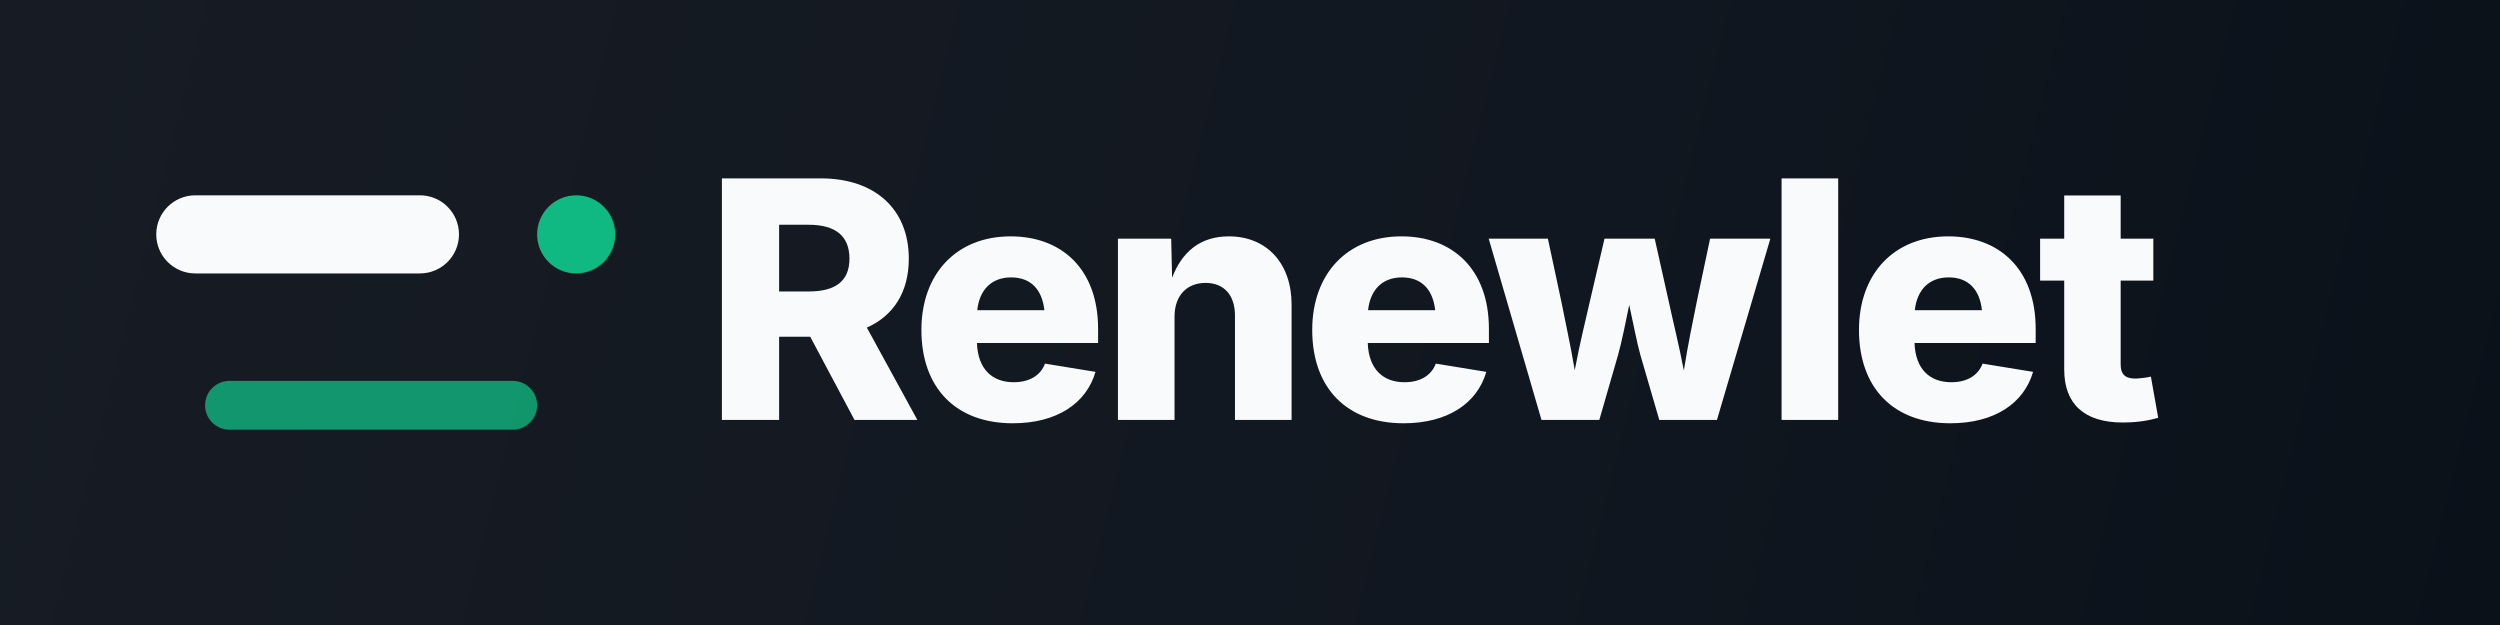
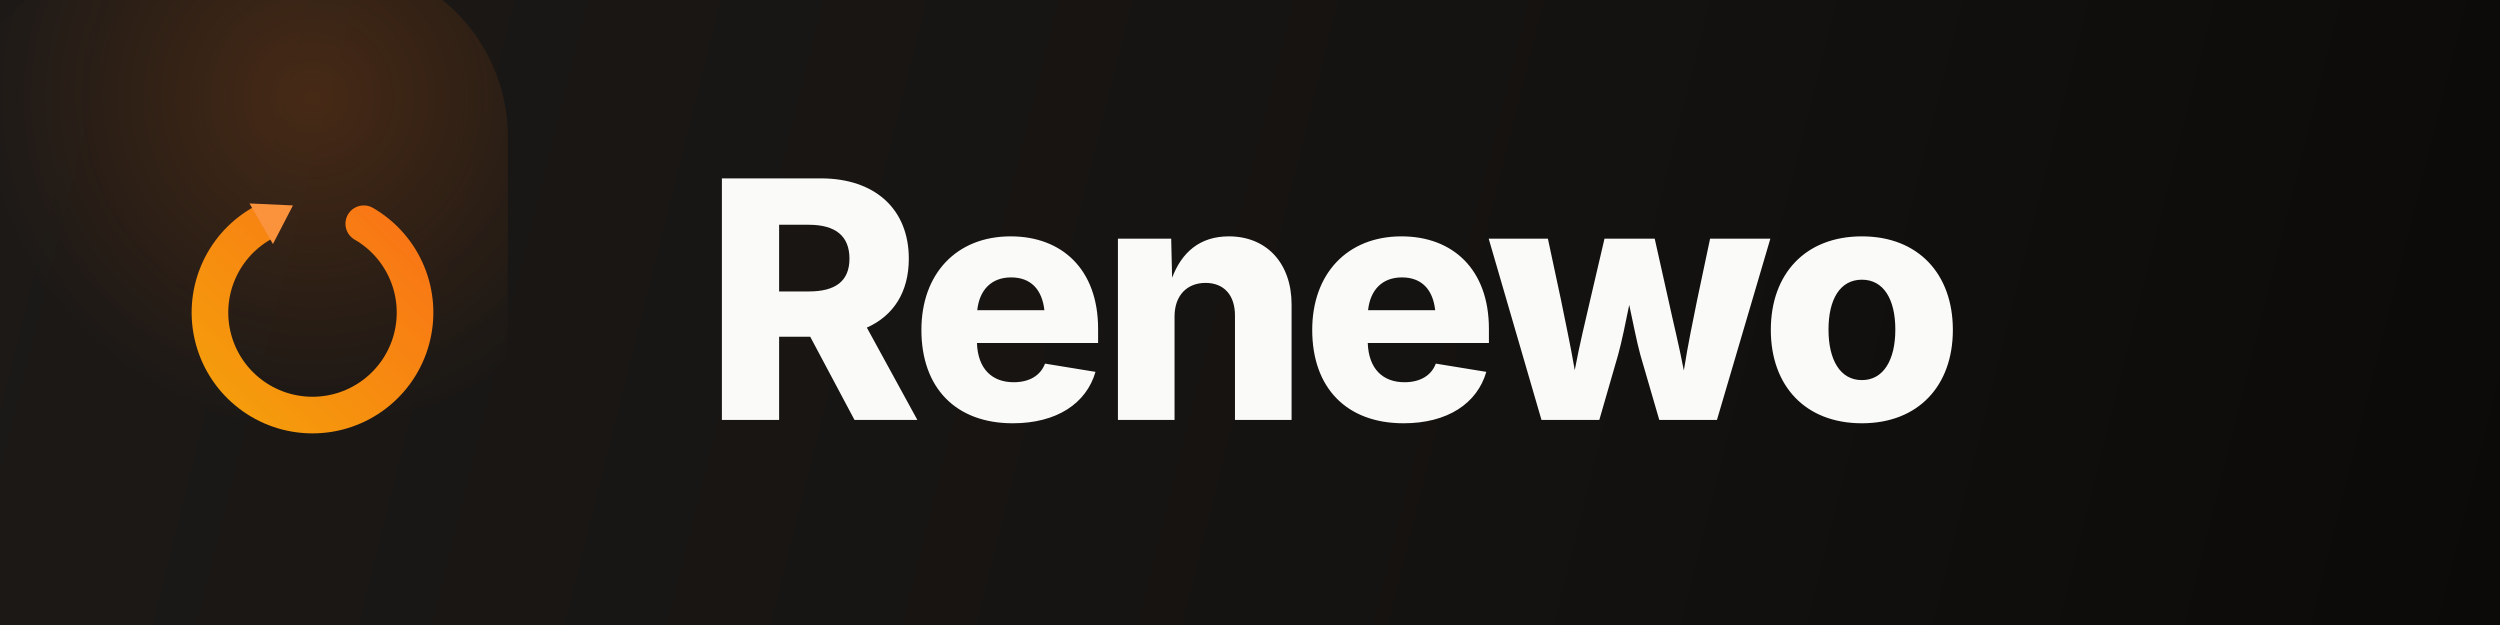
- <svg xmlns="http://www.w3.org/2000/svg" aria-label="Renewlet logo" role="img" viewBox="0 0 256 64">
+ <svg xmlns="http://www.w3.org/2000/svg" aria-label="Renewo logo" role="img" viewBox="0 0 256 64">
  <defs>
    <linearGradient id="lockup-bg" x1="0" x2="256" y1="0" y2="64" gradientUnits="userSpaceOnUse">
-       <stop offset="0" stop-color="#171C24" />
-       <stop offset=".62" stop-color="#111720" />
-       <stop offset="1" stop-color="#0B1119" />
+       <stop offset="0" stop-color="#1C1917" />
+       <stop offset=".62" stop-color="#141210" />
+       <stop offset="1" stop-color="#0C0A09" />
+     </linearGradient>
+     <radialGradient id="lockup-glow" cx="32" cy="10" r="34" gradientUnits="userSpaceOnUse">
+       <stop offset="0" stop-color="#F97316" stop-opacity=".2" />
+       <stop offset="1" stop-color="#F97316" stop-opacity="0" />
+     </radialGradient>
+     <linearGradient id="lockup-ring" x1="20" y1="46" x2="46" y2="18" gradientUnits="userSpaceOnUse">
+       <stop offset="0" stop-color="#F59E0B" />
+       <stop offset="1" stop-color="#F97316" />
    </linearGradient>
  </defs>
  <rect width="256" height="64" fill="url(#lockup-bg)" rx="0" />
-   <g transform="translate(16 16)">
-     <rect width="31" height="8" x="0" y="4" fill="#F8FAFC" rx="4" />
-     <circle cx="43" cy="8" r="4" fill="#10B981" />
-     <rect width="34" height="5" x="5" y="23" fill="#10B981" opacity=".78" rx="2.5" />
+   <rect width="56" height="56" x="-4" y="-4" fill="url(#lockup-glow)" rx="18" />
+   <g transform="translate(8 8) scale(0.75)">
+     <path d="M 39 19.88 A 14 14 0 1 1 25 19.88" fill="none" stroke="url(#lockup-ring)" stroke-width="5" stroke-linecap="round" />
+     <path d="M 23.4 17.11 L 29.33 17.38 L 26.6 22.65 Z" fill="#FB923C" />
  </g>
-   <text x="72" y="43" fill="#F8FAFC" font-family="ui-sans-serif, system-ui, -apple-system, BlinkMacSystemFont, Segoe UI, sans-serif" font-size="34" font-weight="800" letter-spacing="-1">Renewlet</text>
+   <text x="72" y="43" fill="#FAFAF9" font-family="ui-sans-serif, system-ui, -apple-system, BlinkMacSystemFont, Segoe UI, sans-serif" font-size="34" font-weight="800" letter-spacing="-1">Renewo</text>
</svg>
